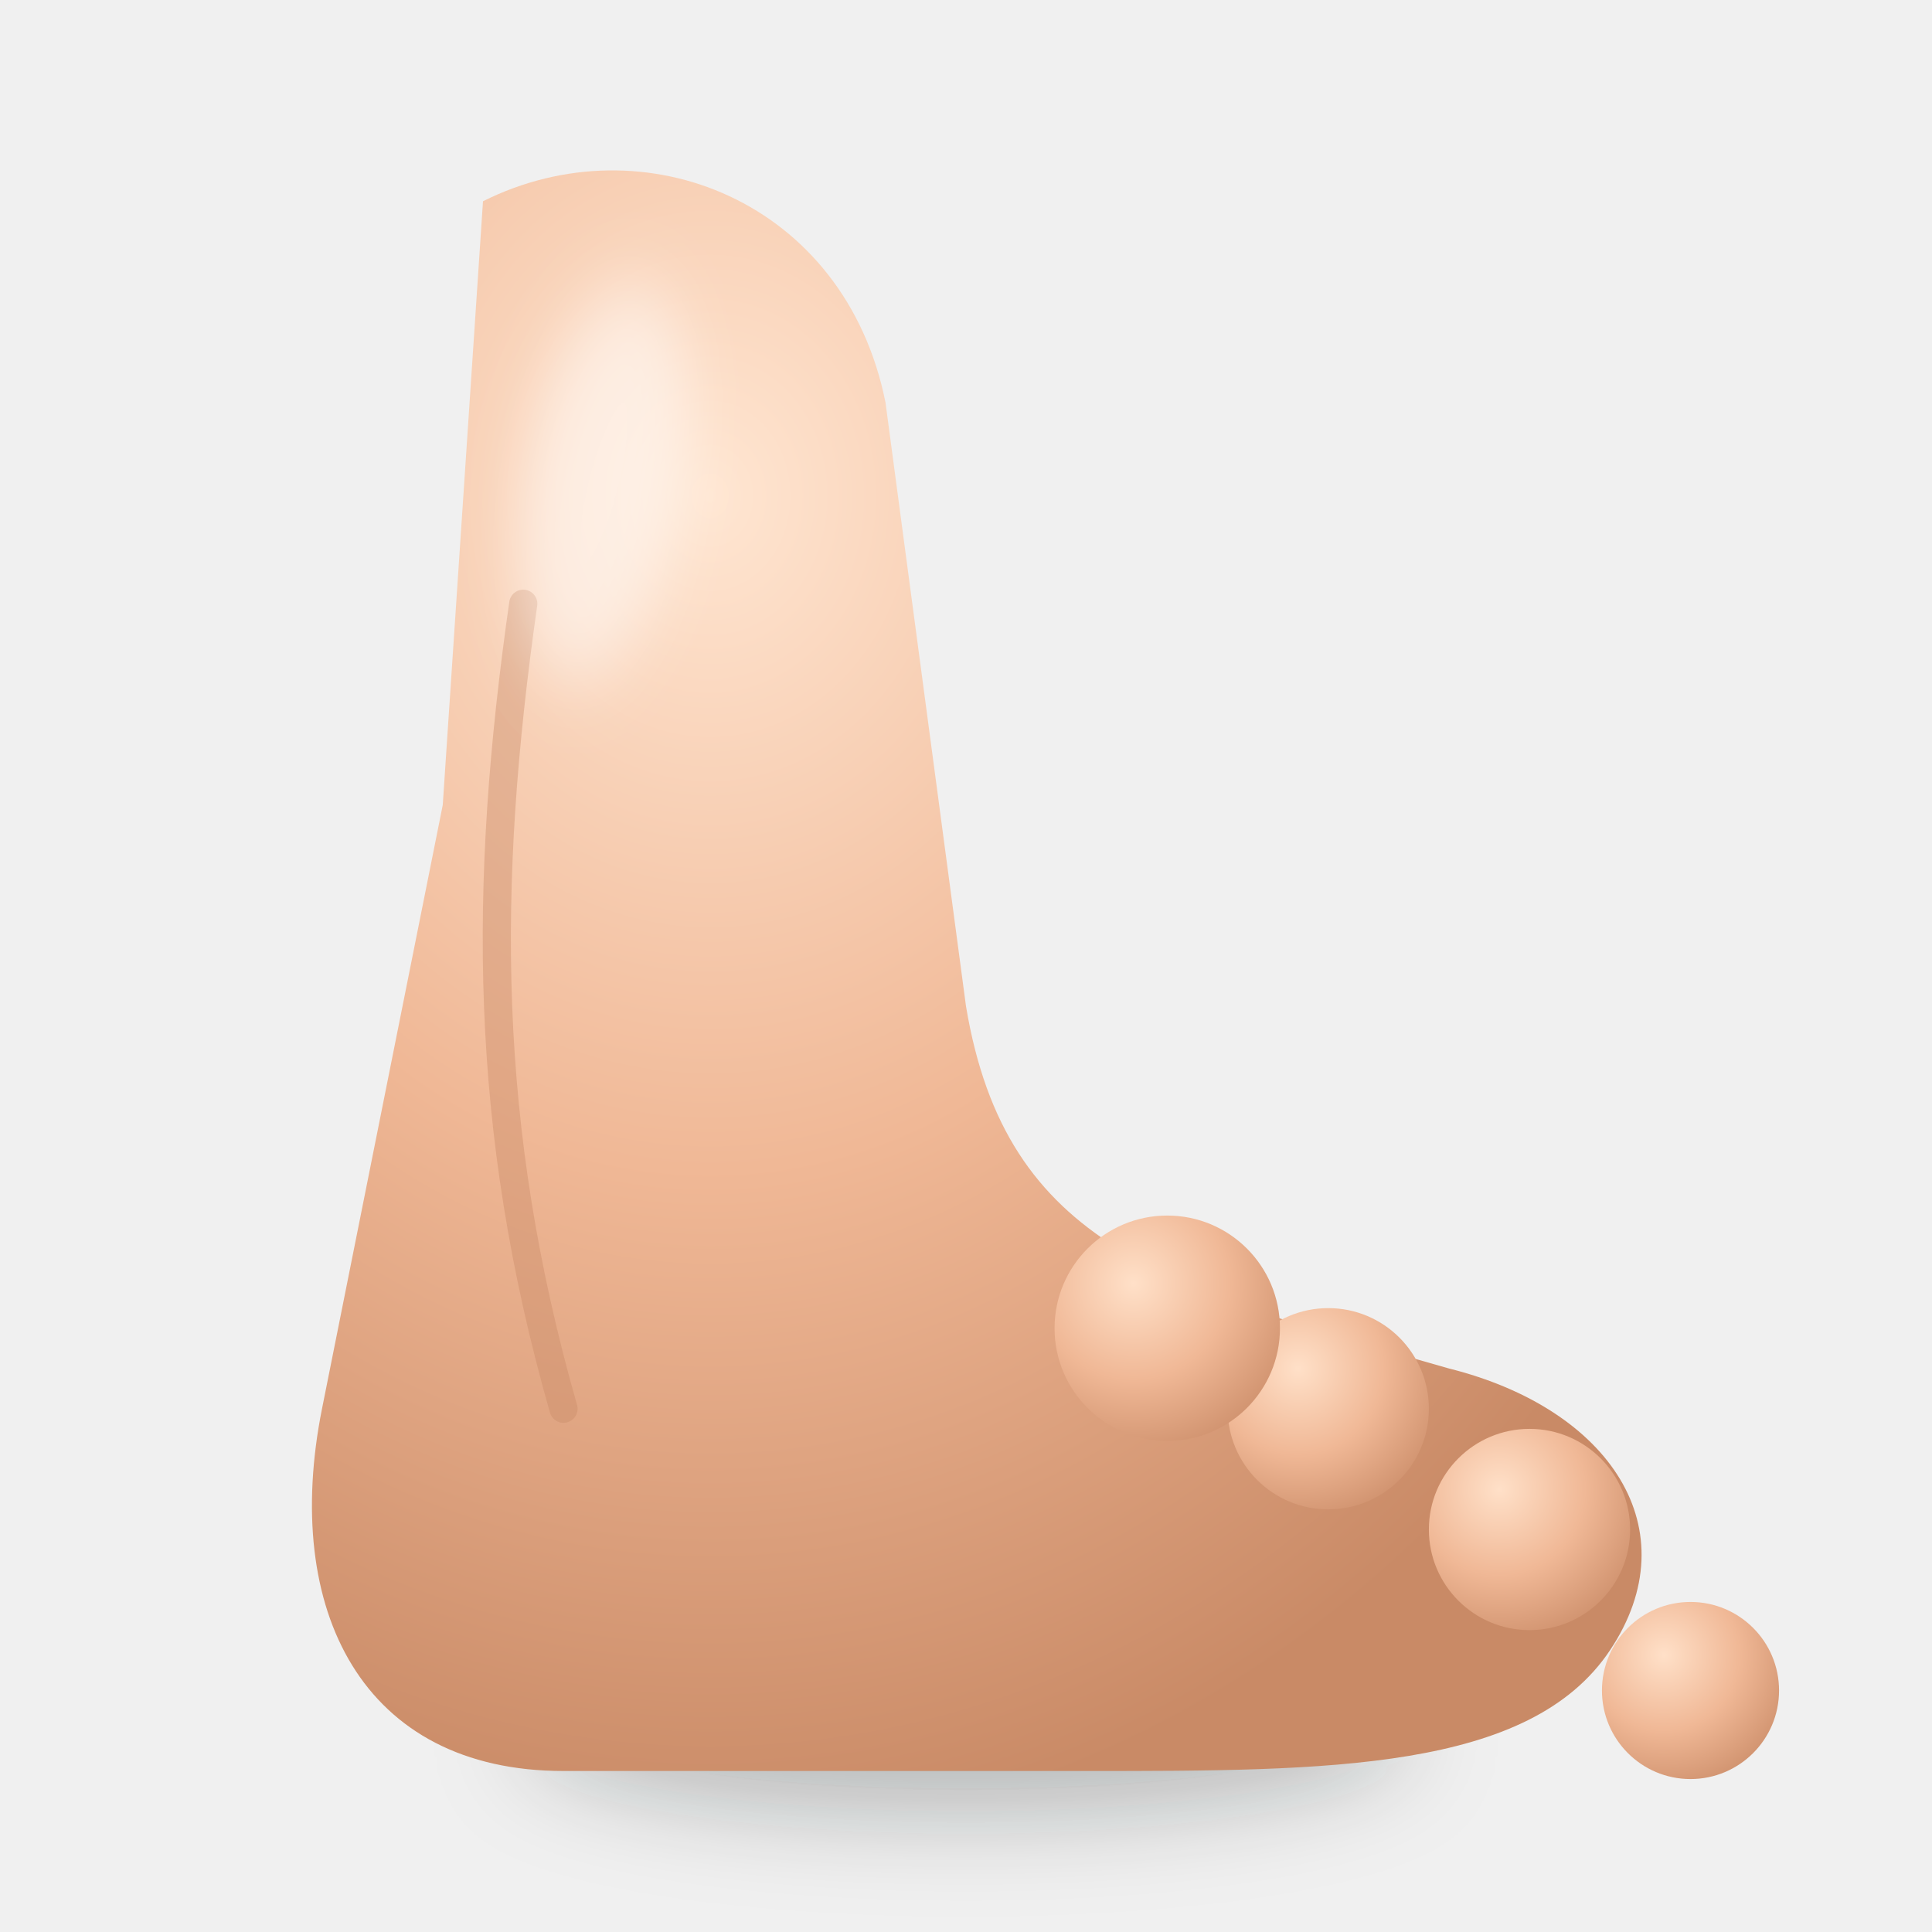
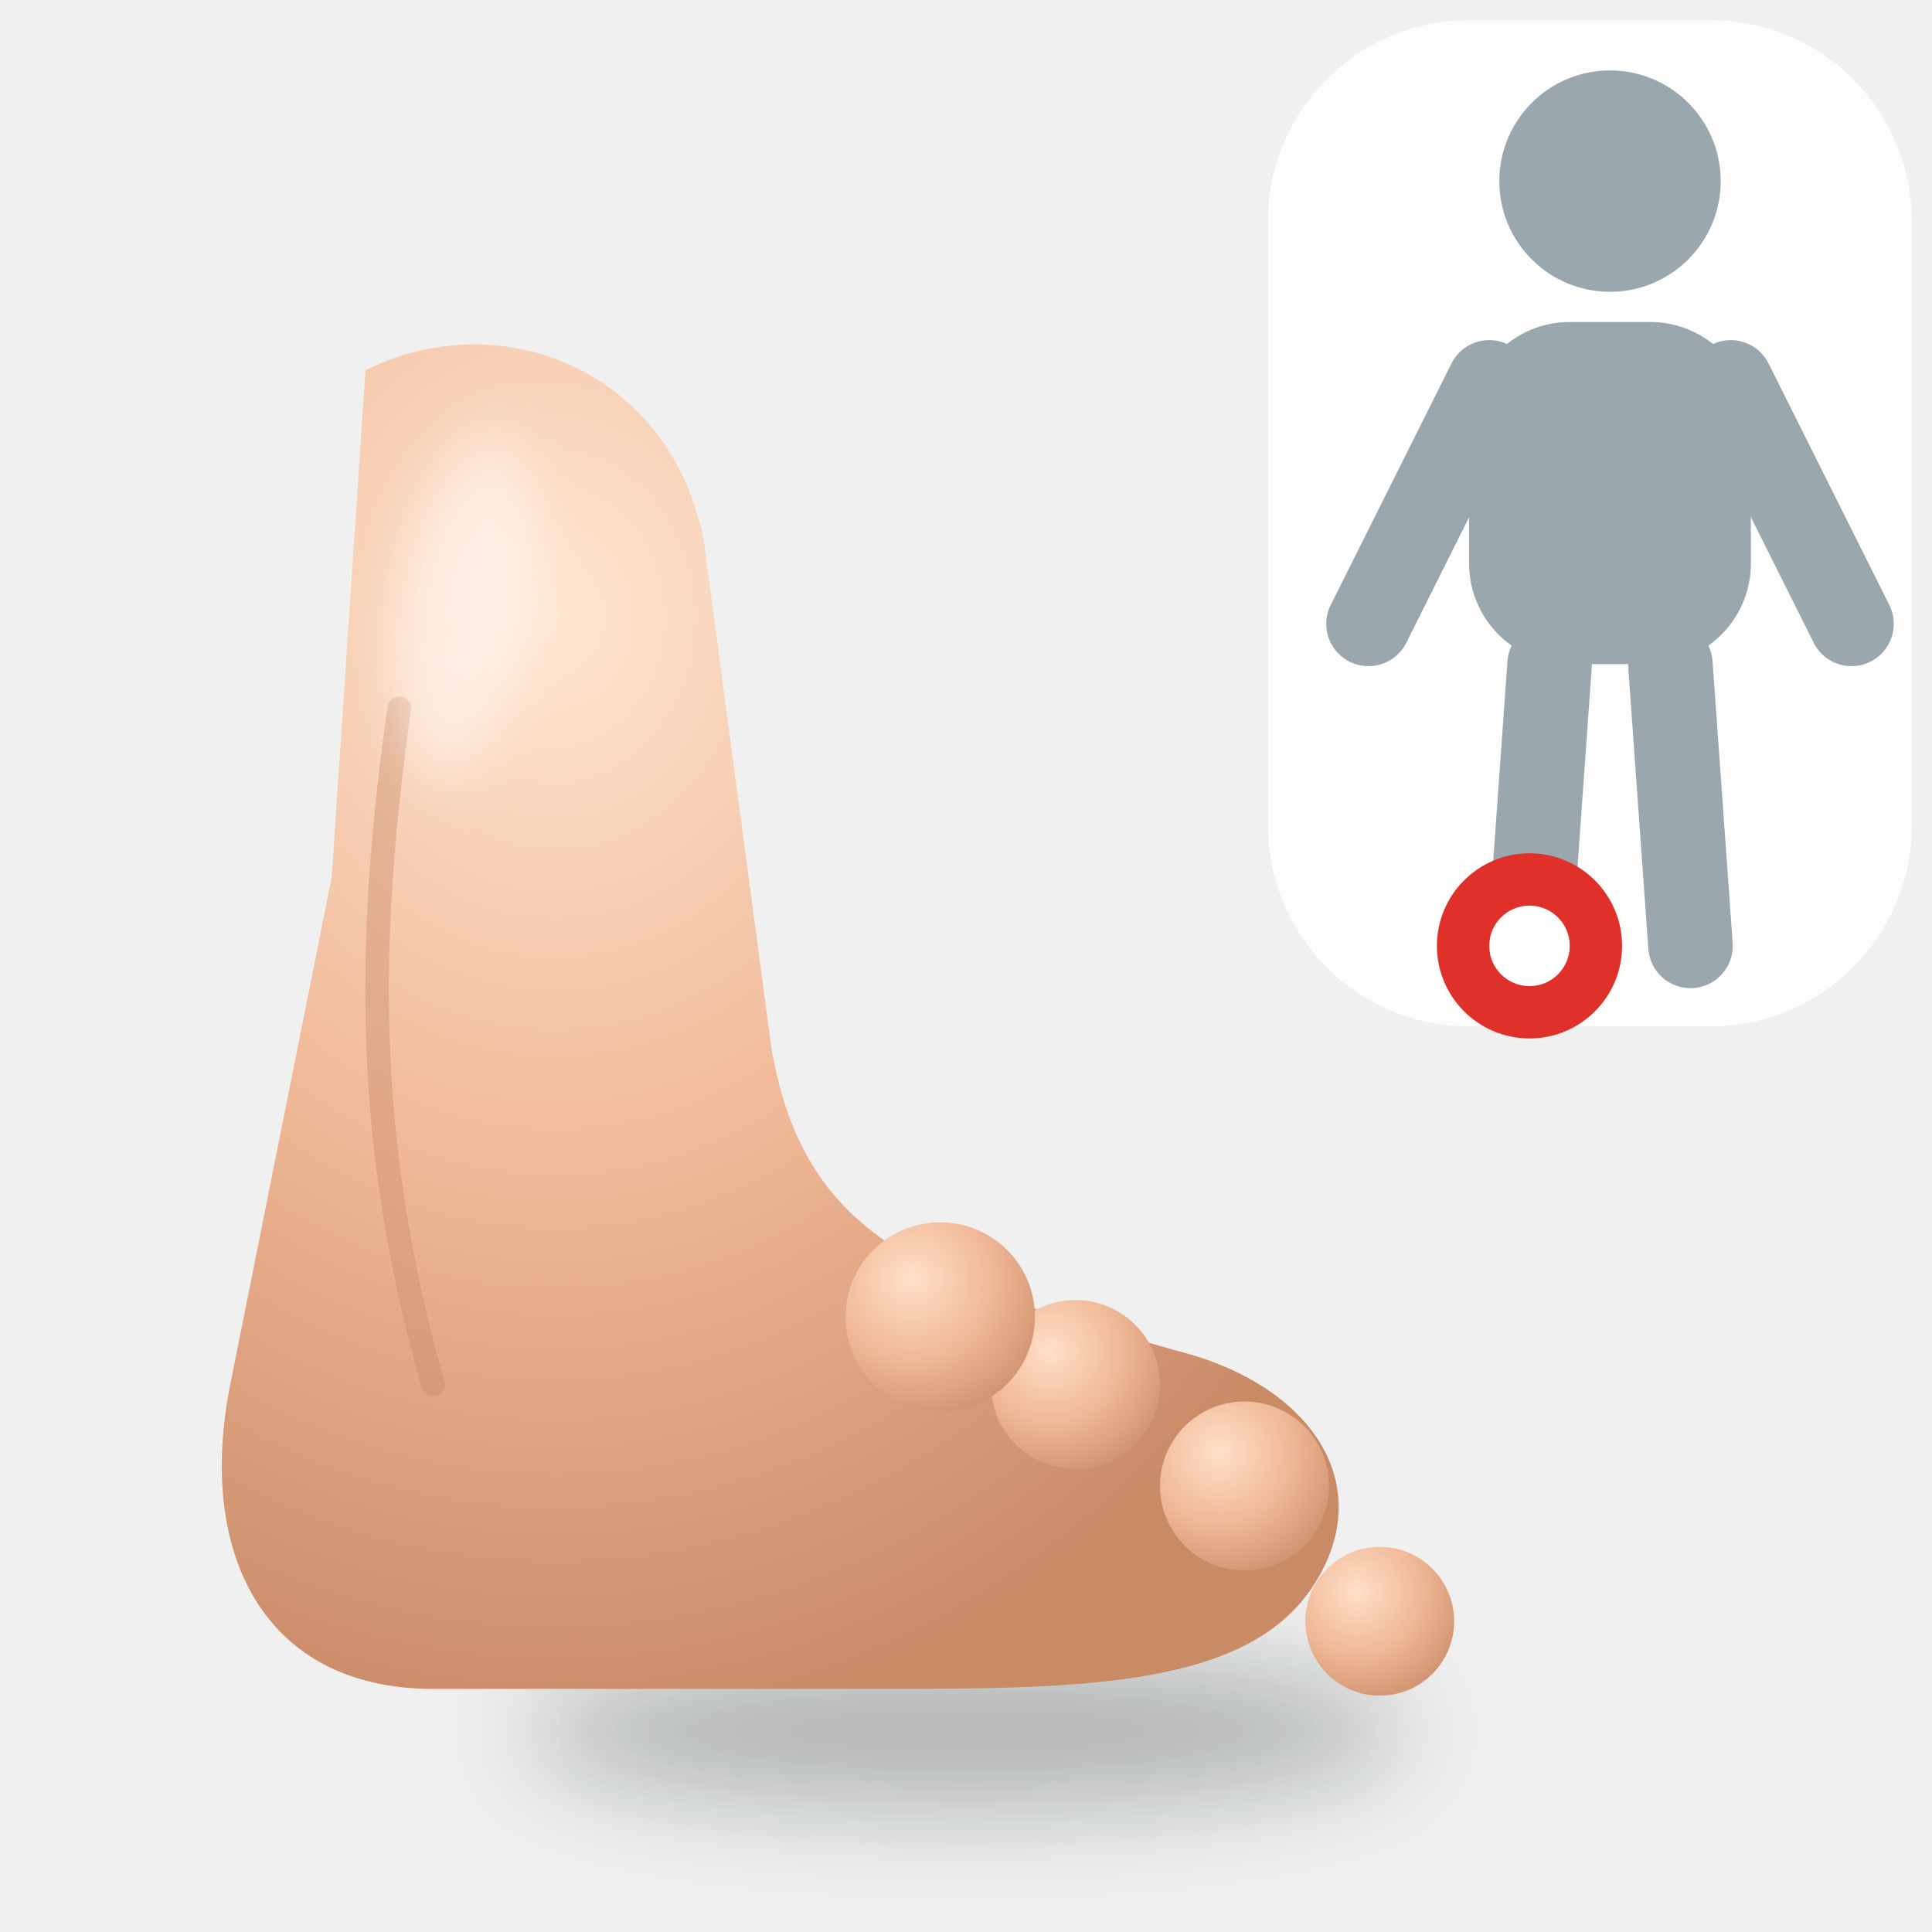
<svg xmlns="http://www.w3.org/2000/svg" viewBox="0 0 96 96" width="96" height="96" role="img">
  <defs>
    <filter id="kb" x="-30%" y="-30%" width="160%" height="160%">
      <feGaussianBlur stdDeviation="1.6" />
    </filter>
    <filter id="kb2" x="-30%" y="-80%" width="160%" height="260%">
      <feGaussianBlur stdDeviation="2.4" />
    </filter>
    <radialGradient id="foot0" cx="0.3" cy="0.2" r="0.85">
      <stop offset="0" stop-color="#ffe6d2" />
      <stop offset="0.5" stop-color="#f0b896" />
      <stop offset="1" stop-color="#c98a66" />
    </radialGradient>
    <radialGradient id="foot1" cx="0.35" cy="0.3" r="0.85">
      <stop offset="0" stop-color="#ffe0c8" />
      <stop offset="0.5" stop-color="#f0b896" />
      <stop offset="1" stop-color="#c98a66" />
    </radialGradient>
    <radialGradient id="foot2" cx="0.35" cy="0.3" r="0.85">
      <stop offset="0" stop-color="#ffe0c8" />
      <stop offset="0.5" stop-color="#f0b896" />
      <stop offset="1" stop-color="#c98a66" />
    </radialGradient>
    <radialGradient id="foot3" cx="0.35" cy="0.3" r="0.85">
      <stop offset="0" stop-color="#ffe0c8" />
      <stop offset="0.5" stop-color="#f0b896" />
      <stop offset="1" stop-color="#c98a66" />
    </radialGradient>
    <radialGradient id="foot4" cx="0.35" cy="0.3" r="0.85">
      <stop offset="0" stop-color="#ffe0c8" />
      <stop offset="0.5" stop-color="#f0b896" />
      <stop offset="1" stop-color="#c98a66" />
    </radialGradient>
  </defs>
  <ellipse cx="48" cy="86" rx="22" ry="4" fill="#0b1512" opacity=".26" filter="url(#kb2)" />
-   <path d="M24 10c8-4 18 0 20 10l4 30c2 12 10 14 24 18 8 2 12 8 8 14-4 6-14 6-26 6H28c-10 0-14-8-12-18l6-30z" fill="url(#foot0)" />
-   <circle cx="66" cy="70" r="5" fill="url(#foot1)" />
-   <circle cx="76" cy="76" r="5" fill="url(#foot2)" />
-   <circle cx="84" cy="84" r="4.4" fill="url(#foot3)" />
-   <circle cx="58" cy="66" r="5.6" fill="url(#foot4)" />
-   <path d="M26 30c-2 14-2 26 2 40" fill="none" stroke="#c98a66" stroke-width="1.4" stroke-linecap="round" stroke-linejoin="round" opacity="0.4" />
-   <ellipse cx="30" cy="24" rx="4" ry="10" fill="#fff" opacity="0.5" filter="url(#kb)" transform="rotate(10 30 24)" />
+   <g transform="translate(-2 10) scale(.84)">
+     <path d="M24 10c8-4 18 0 20 10l4 30c2 12 10 14 24 18 8 2 12 8 8 14-4 6-14 6-26 6H28c-10 0-14-8-12-18l6-30z" fill="url(#foot0)" />
+     <circle cx="66" cy="70" r="5" fill="url(#foot1)" />
+     <circle cx="76" cy="76" r="5" fill="url(#foot2)" />
+     <circle cx="84" cy="84" r="4.4" fill="url(#foot3)" />
+     <circle cx="58" cy="66" r="5.6" fill="url(#foot4)" />
+     <path d="M26 30c-2 14-2 26 2 40" fill="none" stroke="#c98a66" stroke-width="1.4" stroke-linecap="round" stroke-linejoin="round" opacity="0.4" />
+     <ellipse cx="30" cy="24" rx="4" ry="10" fill="#fff" opacity="0.5" filter="url(#kb)" transform="rotate(10 30 24)" />
+   </g>
+   <rect x="63" y="1" width="32" height="50" rx="10" fill="#fff" opacity=".85" />
+   <circle cx="80" cy="9" r="5.5" fill="#9aa7af" />
+   <rect x="73" y="16" width="14" height="17" rx="5" fill="#9aa7af" />
+   <path d="M74 19 68 31M86 19l6 12M77 33l-1 14M83 33l1 14" fill="none" stroke="#9aa7af" stroke-width="4.2" stroke-linecap="round" stroke-linejoin="round" />
+   <circle cx="76" cy="47" r="4.6" fill="#e0302a" />
+   <circle cx="76" cy="47" r="2" fill="#fff" />
</svg>
